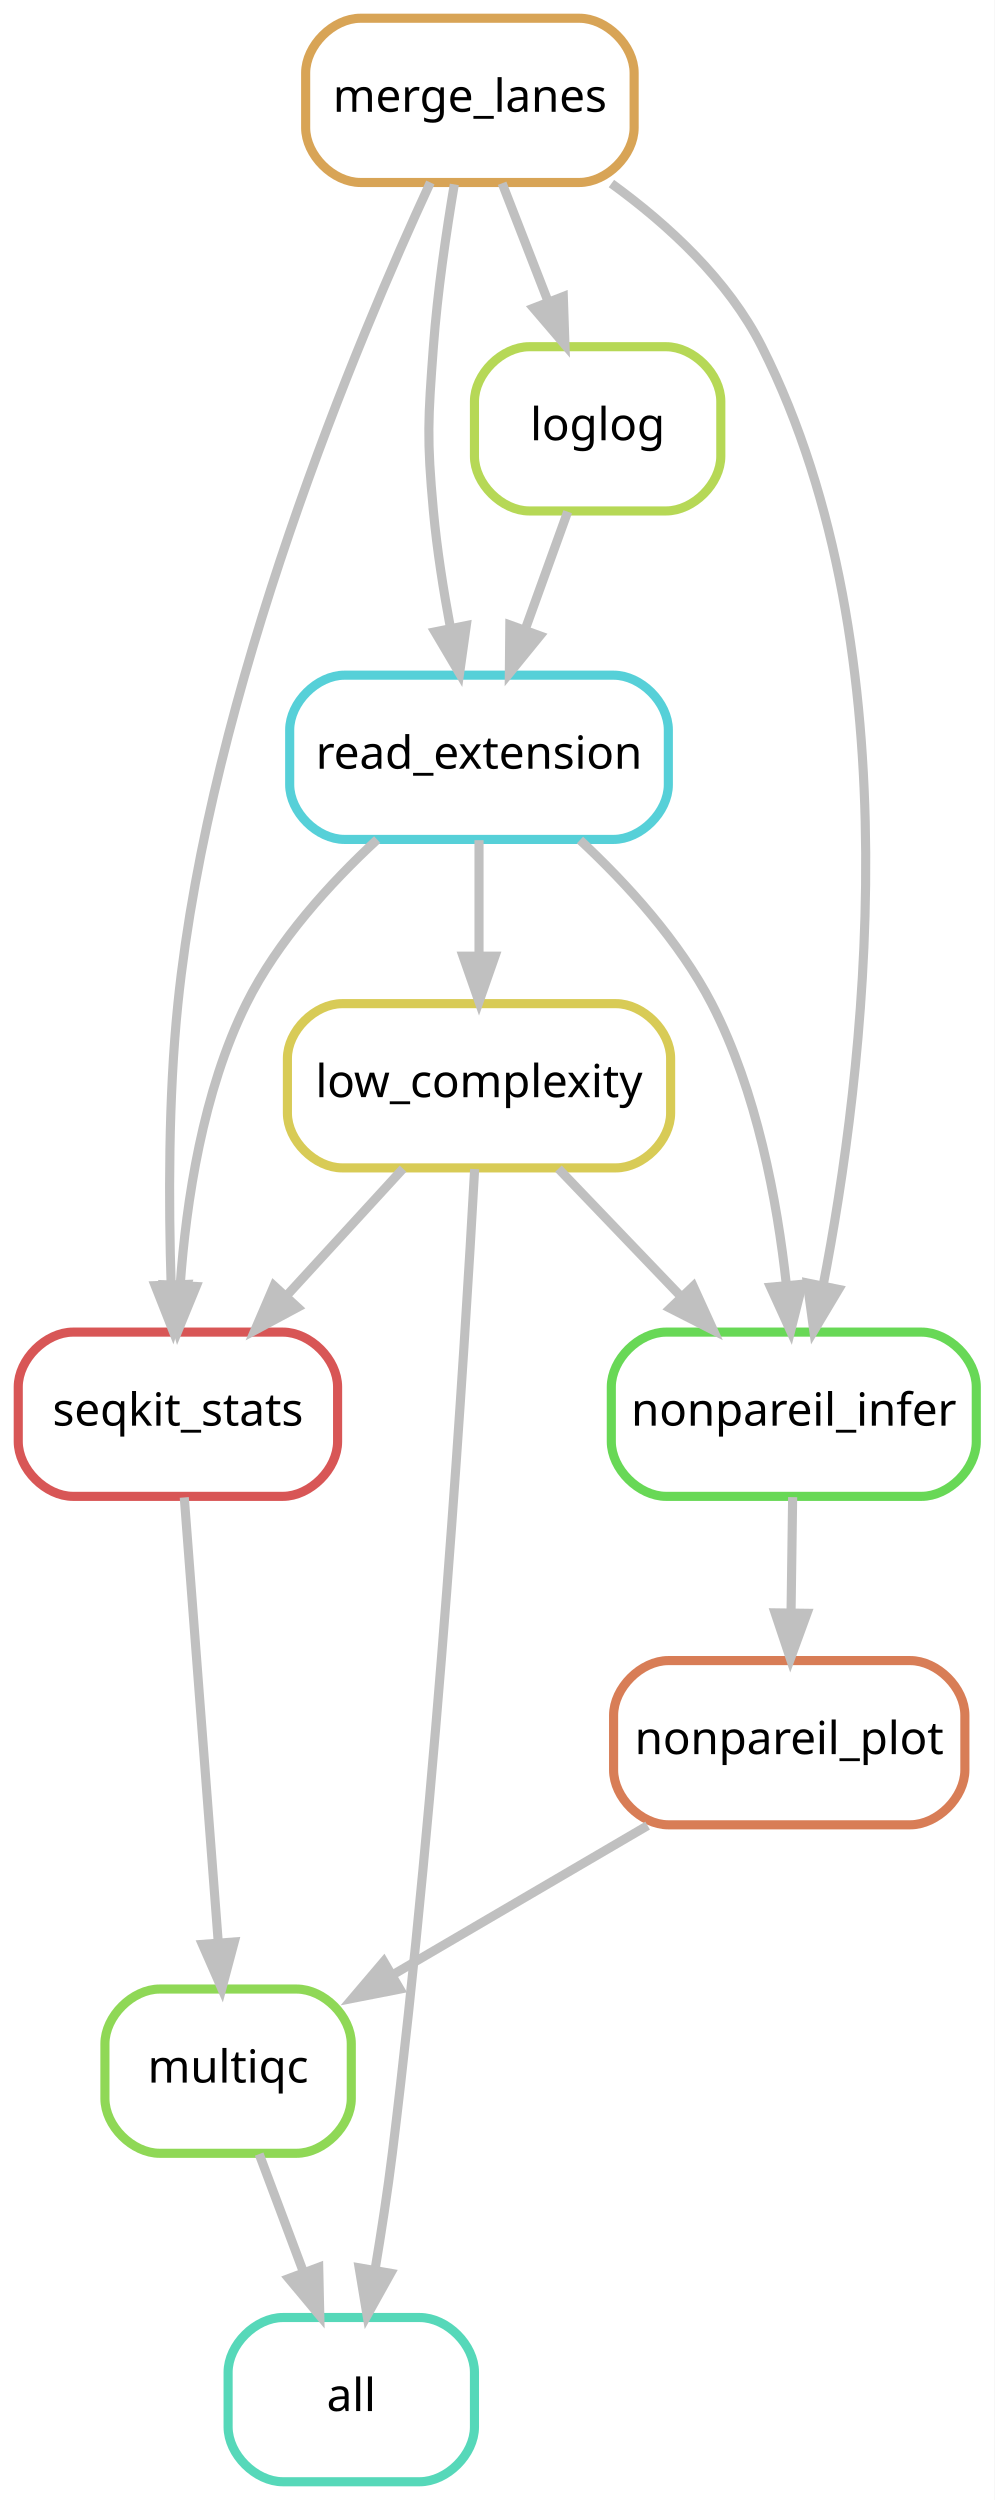
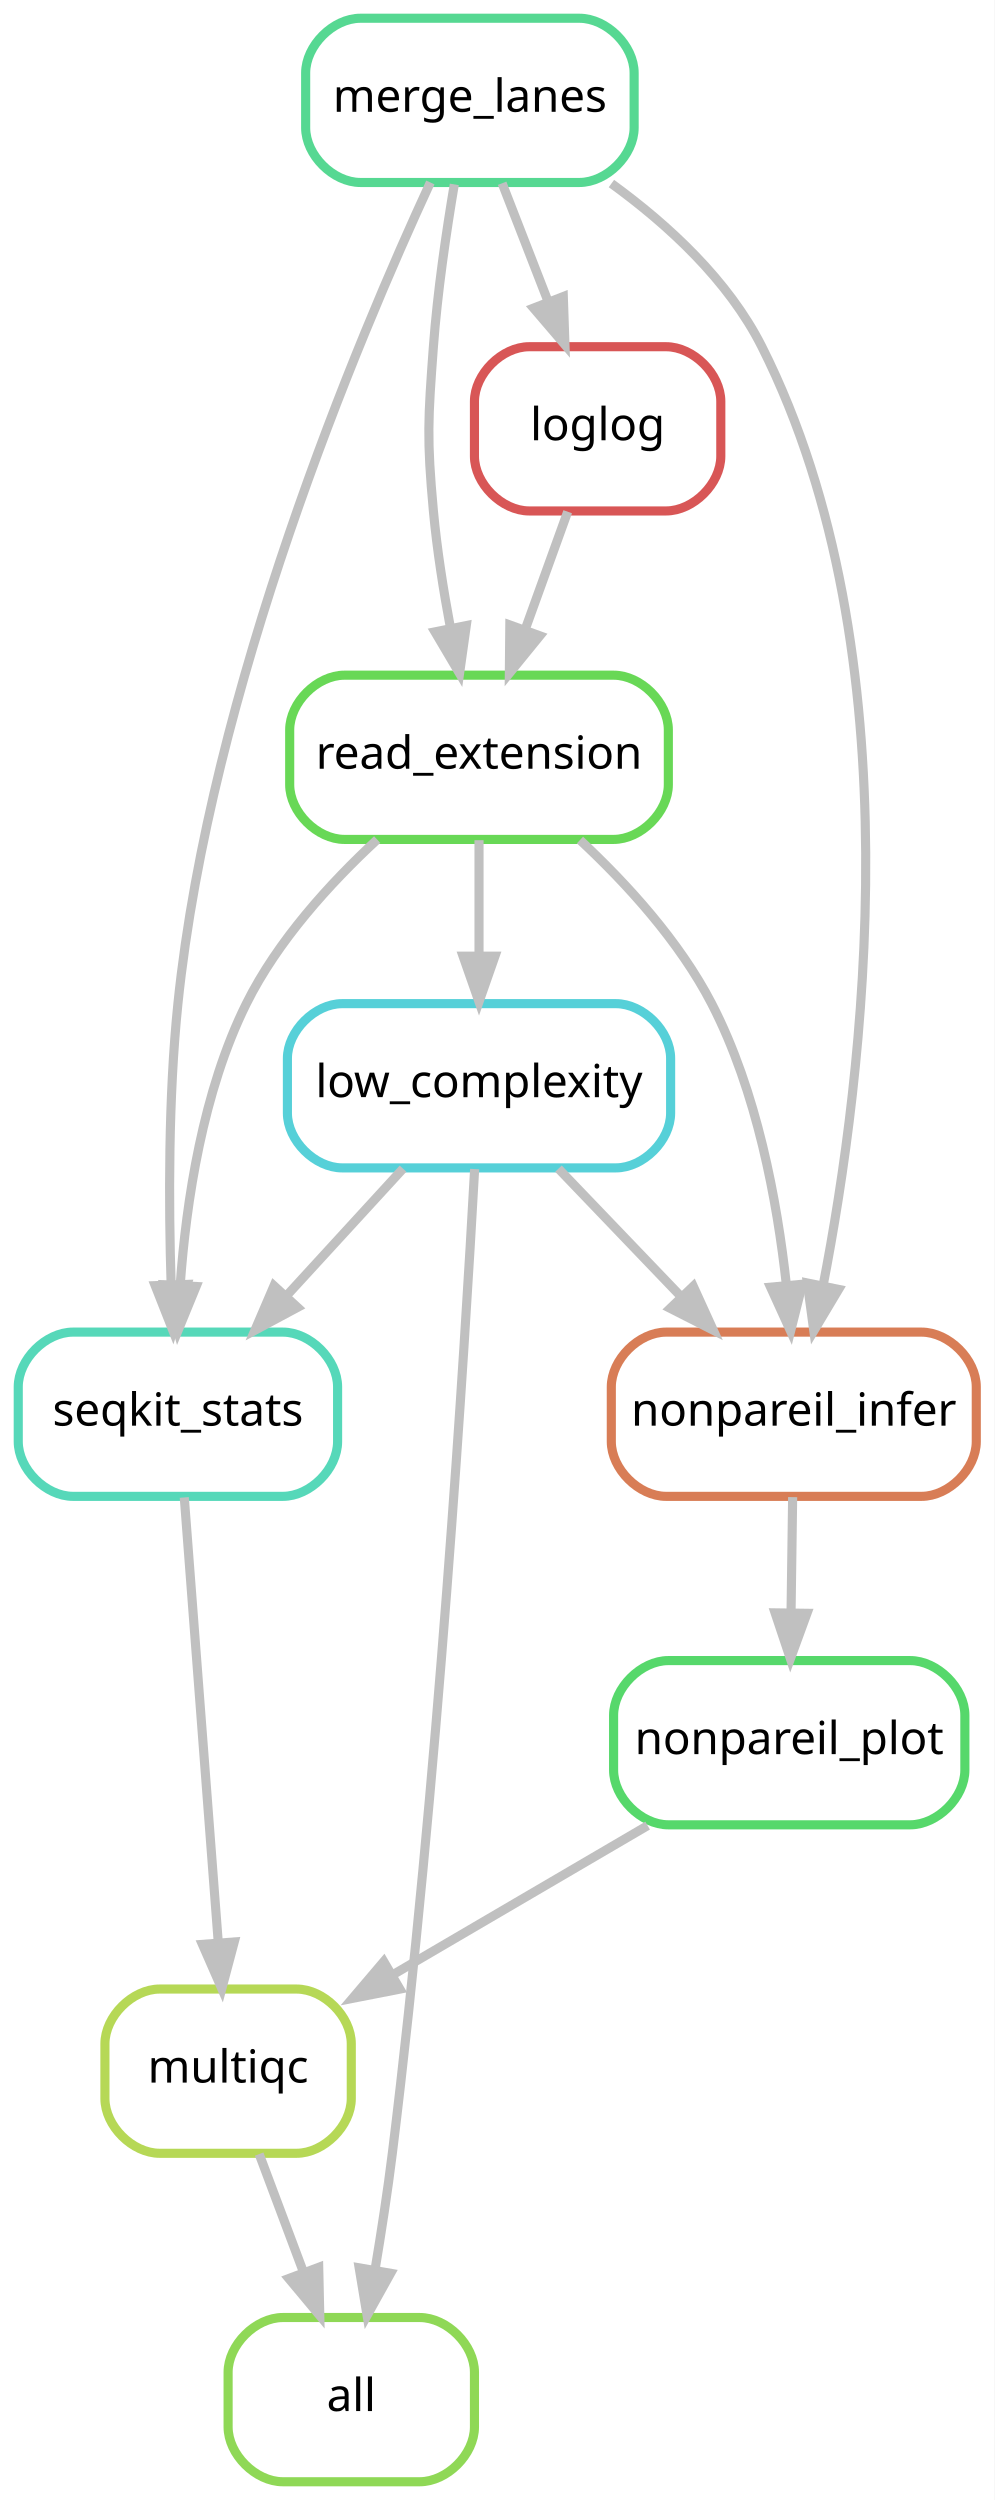
<svg xmlns="http://www.w3.org/2000/svg" width="218pt" height="548pt" viewBox="0.00 0.00 218.00 548.00">
  <g id="graph0" class="graph" transform="scale(1 1) rotate(0) translate(4 544)">
    <polygon fill="#ffffff" stroke="transparent" points="-4,4 -4,-544 214,-544 214,4 -4,4" />
    <g id="node1" class="node">
-       <path fill="none" stroke="#56d8b9" stroke-width="2" d="M88,-36C88,-36 58,-36 58,-36 52,-36 46,-30 46,-24 46,-24 46,-12 46,-12 46,-6 52,0 58,0 58,0 88,0 88,0 94,0 100,-6 100,-12 100,-12 100,-24 100,-24 100,-30 94,-36 88,-36" />
+       <path fill="none" stroke="#8fd856" stroke-width="2" d="M88,-36C88,-36 58,-36 58,-36 52,-36 46,-30 46,-24 46,-24 46,-12 46,-12 46,-6 52,0 58,0 58,0 88,0 88,0 94,0 100,-6 100,-12 100,-12 100,-24 100,-24 100,-30 94,-36 88,-36" />
      <text text-anchor="middle" x="73" y="-15.5" font-family="sans" font-size="10.00" fill="#000000">all</text>
    </g>
    <g id="node2" class="node">
-       <path fill="none" stroke="#8fd856" stroke-width="2" d="M61,-108C61,-108 31,-108 31,-108 25,-108 19,-102 19,-96 19,-96 19,-84 19,-84 19,-78 25,-72 31,-72 31,-72 61,-72 61,-72 67,-72 73,-78 73,-84 73,-84 73,-96 73,-96 73,-102 67,-108 61,-108" />
+       <path fill="none" stroke="#b6d856" stroke-width="2" d="M61,-108C61,-108 31,-108 31,-108 25,-108 19,-102 19,-96 19,-96 19,-84 19,-84 19,-78 25,-72 31,-72 31,-72 61,-72 61,-72 67,-72 73,-78 73,-84 73,-84 73,-96 73,-96 73,-102 67,-108 61,-108" />
      <text text-anchor="middle" x="46" y="-87.5" font-family="sans" font-size="10.00" fill="#000000">multiqc</text>
    </g>
    <g id="edge2" class="edge">
      <path fill="none" stroke="#c0c0c0" stroke-width="2" d="M52.813,-71.831C55.764,-63.962 59.286,-54.571 62.555,-45.853" />
      <polygon fill="#c0c0c0" stroke="#c0c0c0" stroke-width="2" points="65.861,-47.005 66.095,-36.413 59.307,-44.548 65.861,-47.005" />
    </g>
    <g id="node3" class="node">
-       <path fill="none" stroke="#d85656" stroke-width="2" d="M58,-252C58,-252 12,-252 12,-252 6,-252 0,-246 0,-240 0,-240 0,-228 0,-228 0,-222 6,-216 12,-216 12,-216 58,-216 58,-216 64,-216 70,-222 70,-228 70,-228 70,-240 70,-240 70,-246 64,-252 58,-252" />
+       <path fill="none" stroke="#56d8b9" stroke-width="2" d="M58,-252C58,-252 12,-252 12,-252 6,-252 0,-246 0,-240 0,-240 0,-228 0,-228 0,-222 6,-216 12,-216 12,-216 58,-216 58,-216 64,-216 70,-222 70,-228 70,-228 70,-240 70,-240 70,-246 64,-252 58,-252" />
      <text text-anchor="middle" x="35" y="-231.5" font-family="sans" font-size="10.00" fill="#000000">seqkit_stats</text>
    </g>
-     <g id="edge3" class="edge">
+     <g id="edge4" class="edge">
      <path fill="none" stroke="#c0c0c0" stroke-width="2" d="M36.393,-215.762C38.269,-191.201 41.627,-147.247 43.834,-118.354" />
      <polygon fill="#c0c0c0" stroke="#c0c0c0" stroke-width="2" points="47.346,-118.327 44.618,-108.09 40.367,-117.794 47.346,-118.327" />
    </g>
    <g id="node4" class="node">
-       <path fill="none" stroke="#d8a456" stroke-width="2" d="M123,-540C123,-540 75,-540 75,-540 69,-540 63,-534 63,-528 63,-528 63,-516 63,-516 63,-510 69,-504 75,-504 75,-504 123,-504 123,-504 129,-504 135,-510 135,-516 135,-516 135,-528 135,-528 135,-534 129,-540 123,-540" />
+       <path fill="none" stroke="#56d892" stroke-width="2" d="M123,-540C123,-540 75,-540 75,-540 69,-540 63,-534 63,-528 63,-528 63,-516 63,-516 63,-510 69,-504 75,-504 75,-504 123,-504 123,-504 129,-504 135,-510 135,-516 135,-516 135,-528 135,-528 135,-534 129,-540 123,-540" />
      <text text-anchor="middle" x="99" y="-519.5" font-family="sans" font-size="10.00" fill="#000000">merge_lanes</text>
    </g>
    <g id="edge7" class="edge">
      <path fill="none" stroke="#c0c0c0" stroke-width="2" d="M90.333,-503.999C74.555,-469.873 42.111,-392.997 35,-324 32.881,-303.438 32.952,-280.093 33.516,-262.333" />
      <polygon fill="#c0c0c0" stroke="#c0c0c0" stroke-width="2" points="37.013,-262.456 33.903,-252.328 30.018,-262.185 37.013,-262.456" />
    </g>
    <g id="node6" class="node">
-       <path fill="none" stroke="#68d856" stroke-width="2" d="M198,-252C198,-252 142,-252 142,-252 136,-252 130,-246 130,-240 130,-240 130,-228 130,-228 130,-222 136,-216 142,-216 142,-216 198,-216 198,-216 204,-216 210,-222 210,-228 210,-228 210,-240 210,-240 210,-246 204,-252 198,-252" />
+       <path fill="none" stroke="#d87d56" stroke-width="2" d="M198,-252C198,-252 142,-252 142,-252 136,-252 130,-246 130,-240 130,-240 130,-228 130,-228 130,-222 136,-216 142,-216 142,-216 198,-216 198,-216 204,-216 210,-222 210,-228 210,-228 210,-240 210,-240 210,-246 204,-252 198,-252" />
      <text text-anchor="middle" x="170" y="-231.5" font-family="sans" font-size="10.00" fill="#000000">nonpareil_infer</text>
    </g>
    <g id="edge11" class="edge">
      <path fill="none" stroke="#c0c0c0" stroke-width="2" d="M130.022,-503.77C142.517,-494.699 155.681,-482.545 163,-468 196.896,-400.635 185.334,-307.995 176.403,-262.107" />
      <polygon fill="#c0c0c0" stroke="#c0c0c0" stroke-width="2" points="179.823,-261.363 174.387,-252.269 172.966,-262.768 179.823,-261.363" />
    </g>
    <g id="node7" class="node">
-       <path fill="none" stroke="#56d0d8" stroke-width="2" d="M130.5,-396C130.5,-396 71.5,-396 71.5,-396 65.5,-396 59.5,-390 59.5,-384 59.5,-384 59.5,-372 59.5,-372 59.5,-366 65.5,-360 71.5,-360 71.5,-360 130.5,-360 130.5,-360 136.5,-360 142.5,-366 142.5,-372 142.5,-372 142.5,-384 142.5,-384 142.5,-390 136.5,-396 130.5,-396" />
+       <path fill="none" stroke="#68d856" stroke-width="2" d="M130.5,-396C130.5,-396 71.5,-396 71.5,-396 65.5,-396 59.5,-390 59.5,-384 59.5,-384 59.5,-372 59.5,-372 59.5,-366 65.5,-360 71.5,-360 71.5,-360 130.5,-360 130.5,-360 136.5,-360 142.5,-366 142.5,-372 142.5,-372 142.5,-384 142.5,-384 142.5,-390 136.5,-396 130.5,-396" />
      <text text-anchor="middle" x="101" y="-375.5" font-family="sans" font-size="10.00" fill="#000000">read_extension</text>
    </g>
    <g id="edge13" class="edge">
      <path fill="none" stroke="#c0c0c0" stroke-width="2" d="M95.585,-503.58C93.829,-493.177 91.877,-479.909 91,-468 89.824,-452.043 89.537,-447.933 91,-432 91.772,-423.589 93.208,-414.532 94.755,-406.284" />
      <polygon fill="#c0c0c0" stroke="#c0c0c0" stroke-width="2" points="98.207,-406.87 96.733,-396.378 91.342,-405.499 98.207,-406.87" />
    </g>
    <g id="node8" class="node">
-       <path fill="none" stroke="#b6d856" stroke-width="2" d="M142,-468C142,-468 112,-468 112,-468 106,-468 100,-462 100,-456 100,-456 100,-444 100,-444 100,-438 106,-432 112,-432 112,-432 142,-432 142,-432 148,-432 154,-438 154,-444 154,-444 154,-456 154,-456 154,-462 148,-468 142,-468" />
+       <path fill="none" stroke="#d85656" stroke-width="2" d="M142,-468C142,-468 112,-468 112,-468 106,-468 100,-462 100,-456 100,-456 100,-444 100,-444 100,-438 106,-432 112,-432 112,-432 142,-432 142,-432 148,-432 154,-438 154,-444 154,-444 154,-456 154,-456 154,-462 148,-468 142,-468" />
      <text text-anchor="middle" x="127" y="-447.5" font-family="sans" font-size="10.00" fill="#000000">loglog</text>
    </g>
    <g id="edge14" class="edge">
      <path fill="none" stroke="#c0c0c0" stroke-width="2" d="M106.066,-503.831C109.126,-495.962 112.778,-486.571 116.168,-477.853" />
      <polygon fill="#c0c0c0" stroke="#c0c0c0" stroke-width="2" points="119.477,-479.002 119.839,-468.413 112.953,-476.465 119.477,-479.002" />
    </g>
    <g id="node5" class="node">
-       <path fill="none" stroke="#d87d56" stroke-width="2" d="M195.5,-180C195.5,-180 142.5,-180 142.5,-180 136.5,-180 130.5,-174 130.5,-168 130.5,-168 130.5,-156 130.5,-156 130.5,-150 136.5,-144 142.5,-144 142.5,-144 195.5,-144 195.5,-144 201.5,-144 207.5,-150 207.5,-156 207.5,-156 207.5,-168 207.5,-168 207.5,-174 201.5,-180 195.5,-180" />
+       <path fill="none" stroke="#56d86b" stroke-width="2" d="M195.5,-180C195.5,-180 142.5,-180 142.5,-180 136.5,-180 130.5,-174 130.5,-168 130.5,-168 130.5,-156 130.5,-156 130.5,-150 136.5,-144 142.5,-144 142.5,-144 195.5,-144 195.5,-144 201.5,-144 207.5,-150 207.5,-156 207.5,-156 207.5,-168 207.5,-168 207.5,-174 201.5,-180 195.5,-180" />
      <text text-anchor="middle" x="169" y="-159.5" font-family="sans" font-size="10.00" fill="#000000">nonpareil_plot</text>
    </g>
-     <g id="edge4" class="edge">
+     <g id="edge3" class="edge">
      <path fill="none" stroke="#c0c0c0" stroke-width="2" d="M137.962,-143.831C120.993,-133.898 99.885,-121.542 82.172,-111.174" />
      <polygon fill="#c0c0c0" stroke="#c0c0c0" stroke-width="2" points="83.658,-107.988 73.26,-105.957 80.121,-114.029 83.658,-107.988" />
    </g>
    <g id="edge8" class="edge">
      <path fill="none" stroke="#c0c0c0" stroke-width="2" d="M169.748,-215.831C169.641,-208.131 169.513,-198.974 169.395,-190.417" />
      <polygon fill="#c0c0c0" stroke="#c0c0c0" stroke-width="2" points="172.894,-190.364 169.256,-180.413 165.895,-190.461 172.894,-190.364" />
    </g>
    <g id="edge5" class="edge">
      <path fill="none" stroke="#c0c0c0" stroke-width="2" d="M78.68,-359.965C68.326,-350.378 56.826,-337.743 50,-324 40.458,-304.788 36.813,-280.717 35.498,-262.304" />
      <polygon fill="#c0c0c0" stroke="#c0c0c0" stroke-width="2" points="38.986,-261.998 34.965,-252.196 31.996,-262.366 38.986,-261.998" />
    </g>
    <g id="edge9" class="edge">
      <path fill="none" stroke="#c0c0c0" stroke-width="2" d="M123.13,-359.869C133.438,-350.258 144.953,-337.632 152,-324 161.909,-304.831 166.372,-280.758 168.377,-262.333" />
      <polygon fill="#c0c0c0" stroke="#c0c0c0" stroke-width="2" points="171.877,-262.493 169.296,-252.217 164.906,-261.859 171.877,-262.493" />
    </g>
    <g id="node9" class="node">
-       <path fill="none" stroke="#d8cb56" stroke-width="2" d="M131,-324C131,-324 71,-324 71,-324 65,-324 59,-318 59,-312 59,-312 59,-300 59,-300 59,-294 65,-288 71,-288 71,-288 131,-288 131,-288 137,-288 143,-294 143,-300 143,-300 143,-312 143,-312 143,-318 137,-324 131,-324" />
+       <path fill="none" stroke="#56d0d8" stroke-width="2" d="M131,-324C131,-324 71,-324 71,-324 65,-324 59,-318 59,-312 59,-312 59,-300 59,-300 59,-294 65,-288 71,-288 71,-288 131,-288 131,-288 137,-288 143,-294 143,-300 143,-300 143,-312 143,-312 143,-318 137,-324 131,-324" />
      <text text-anchor="middle" x="101" y="-303.5" font-family="sans" font-size="10.00" fill="#000000">low_complexity</text>
    </g>
    <g id="edge15" class="edge">
      <path fill="none" stroke="#c0c0c0" stroke-width="2" d="M101,-359.831C101,-352.131 101,-342.974 101,-334.417" />
      <polygon fill="#c0c0c0" stroke="#c0c0c0" stroke-width="2" points="104.5,-334.413 101,-324.413 97.5,-334.413 104.5,-334.413" />
    </g>
    <g id="edge12" class="edge">
      <path fill="none" stroke="#c0c0c0" stroke-width="2" d="M120.439,-431.831C117.597,-423.962 114.206,-414.571 111.058,-405.853" />
      <polygon fill="#c0c0c0" stroke="#c0c0c0" stroke-width="2" points="114.338,-404.63 107.649,-396.413 107.754,-407.008 114.338,-404.63" />
    </g>
    <g id="edge1" class="edge">
      <path fill="none" stroke="#c0c0c0" stroke-width="2" d="M100.042,-287.742C97.856,-248.272 91.908,-152.092 82,-72 80.966,-63.644 79.57,-54.604 78.186,-46.354" />
      <polygon fill="#c0c0c0" stroke="#c0c0c0" stroke-width="2" points="81.624,-45.694 76.468,-36.438 74.727,-46.889 81.624,-45.694" />
    </g>
    <g id="edge6" class="edge">
      <path fill="none" stroke="#c0c0c0" stroke-width="2" d="M84.345,-287.831C76.589,-279.369 67.22,-269.149 58.739,-259.897" />
      <polygon fill="#c0c0c0" stroke="#c0c0c0" stroke-width="2" points="61.216,-257.42 51.879,-252.413 56.056,-262.15 61.216,-257.42" />
    </g>
    <g id="edge10" class="edge">
      <path fill="none" stroke="#c0c0c0" stroke-width="2" d="M118.412,-287.831C126.521,-279.369 136.316,-269.149 145.182,-259.897" />
      <polygon fill="#c0c0c0" stroke="#c0c0c0" stroke-width="2" points="147.962,-262.055 152.354,-252.413 142.908,-257.212 147.962,-262.055" />
    </g>
  </g>
</svg>
